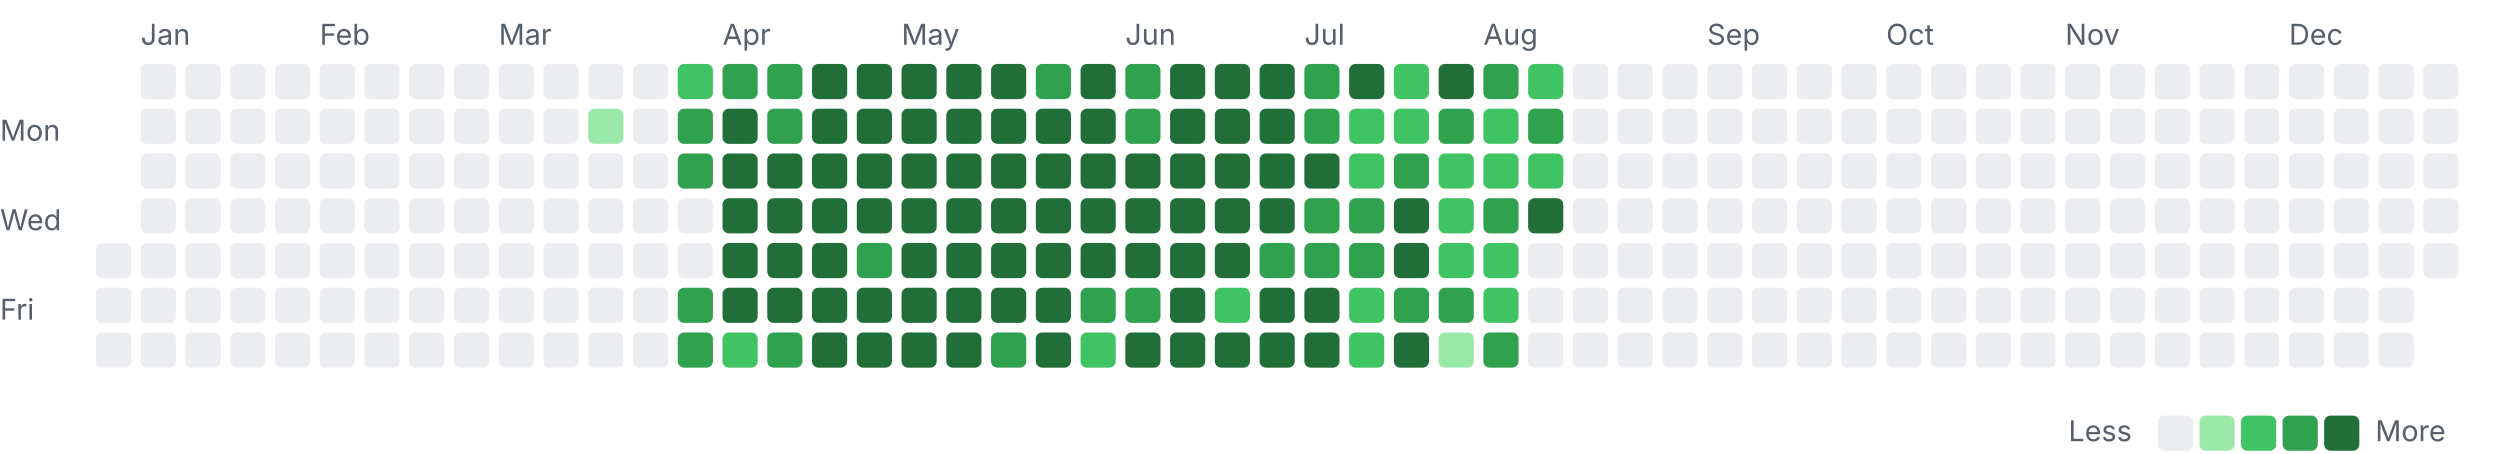
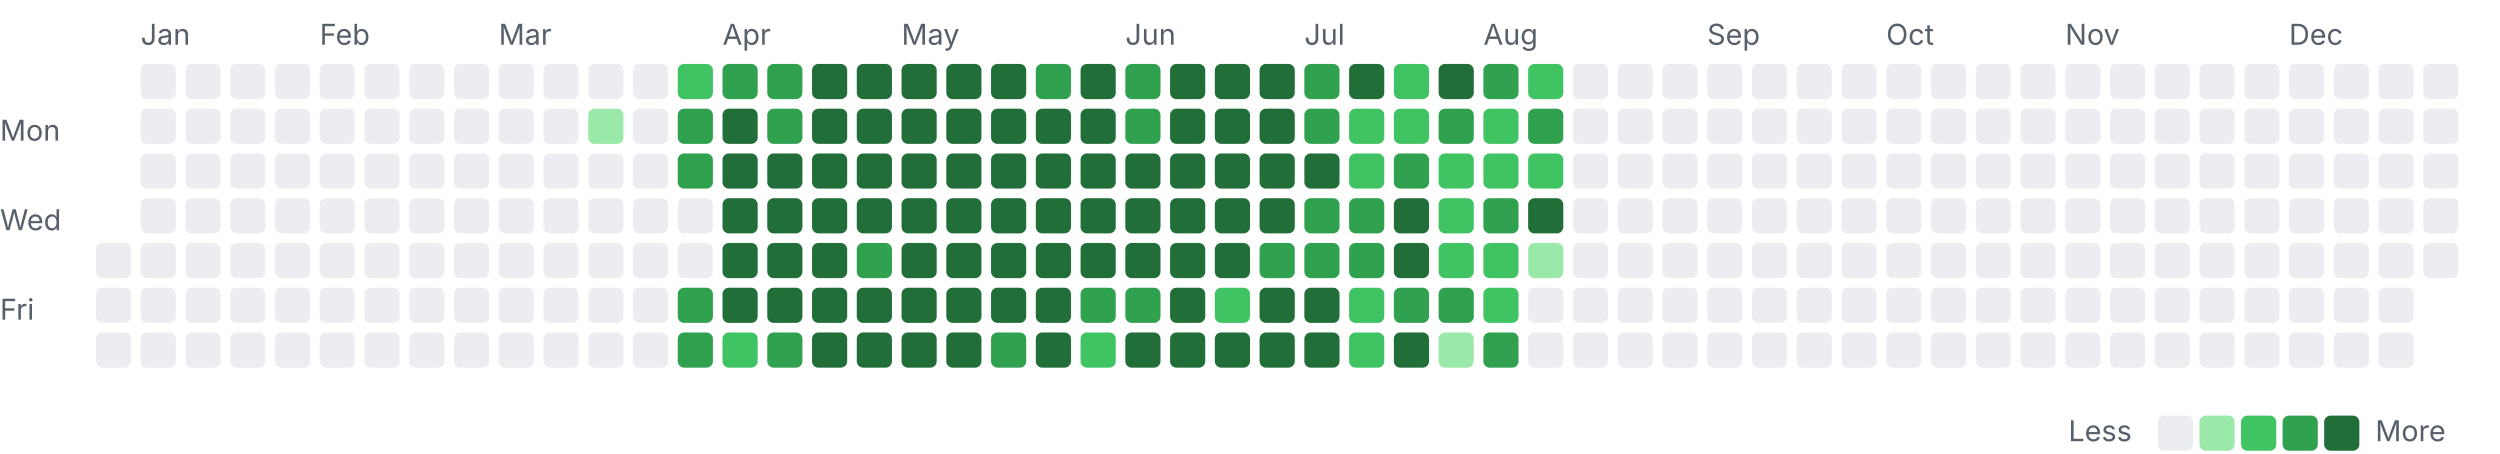
<svg xmlns="http://www.w3.org/2000/svg" width="782" height="142" viewBox="0 0 782 142">
  <style>.l0{fill:#ebedf0}.l1{fill:#9be9a8}.l2{fill:#40c463}.l3{fill:#30a14e}.l4{fill:#216e39} .lbl{fill:#57606a;font:9px -apple-system,Segoe UI,sans-serif}@media(prefers-color-scheme:dark){.l0{fill:#161b22}.l1{fill:#0e4429}.l2{fill:#006d32}.l3{fill:#26a641}.l4{fill:#39d353} .lbl{fill:#8b949e}}</style>
  <text class="lbl" x="44" y="14">Jan</text>
  <text class="lbl" x="100" y="14">Feb</text>
  <text class="lbl" x="156" y="14">Mar</text>
  <text class="lbl" x="226" y="14">Apr</text>
  <text class="lbl" x="282" y="14">May</text>
  <text class="lbl" x="352" y="14">Jun</text>
  <text class="lbl" x="408" y="14">Jul</text>
  <text class="lbl" x="464" y="14">Aug</text>
  <text class="lbl" x="534" y="14">Sep</text>
  <text class="lbl" x="590" y="14">Oct</text>
  <text class="lbl" x="646" y="14">Nov</text>
  <text class="lbl" x="716" y="14">Dec</text>
  <text class="lbl" x="0" y="44">Mon</text>
  <text class="lbl" x="0" y="72">Wed</text>
  <text class="lbl" x="0" y="100">Fri</text>
  <rect class="l0" x="30" y="76" width="11" height="11" rx="2" />
  <rect class="l0" x="30" y="90" width="11" height="11" rx="2" />
  <rect class="l0" x="30" y="104" width="11" height="11" rx="2" />
  <rect class="l0" x="44" y="20" width="11" height="11" rx="2" />
  <rect class="l0" x="44" y="34" width="11" height="11" rx="2" />
  <rect class="l0" x="44" y="48" width="11" height="11" rx="2" />
  <rect class="l0" x="44" y="62" width="11" height="11" rx="2" />
  <rect class="l0" x="44" y="76" width="11" height="11" rx="2" />
  <rect class="l0" x="44" y="90" width="11" height="11" rx="2" />
  <rect class="l0" x="44" y="104" width="11" height="11" rx="2" />
  <rect class="l0" x="58" y="20" width="11" height="11" rx="2" />
  <rect class="l0" x="58" y="34" width="11" height="11" rx="2" />
  <rect class="l0" x="58" y="48" width="11" height="11" rx="2" />
  <rect class="l0" x="58" y="62" width="11" height="11" rx="2" />
  <rect class="l0" x="58" y="76" width="11" height="11" rx="2" />
  <rect class="l0" x="58" y="90" width="11" height="11" rx="2" />
  <rect class="l0" x="58" y="104" width="11" height="11" rx="2" />
  <rect class="l0" x="72" y="20" width="11" height="11" rx="2" />
  <rect class="l0" x="72" y="34" width="11" height="11" rx="2" />
  <rect class="l0" x="72" y="48" width="11" height="11" rx="2" />
  <rect class="l0" x="72" y="62" width="11" height="11" rx="2" />
  <rect class="l0" x="72" y="76" width="11" height="11" rx="2" />
  <rect class="l0" x="72" y="90" width="11" height="11" rx="2" />
  <rect class="l0" x="72" y="104" width="11" height="11" rx="2" />
  <rect class="l0" x="86" y="20" width="11" height="11" rx="2" />
  <rect class="l0" x="86" y="34" width="11" height="11" rx="2" />
  <rect class="l0" x="86" y="48" width="11" height="11" rx="2" />
  <rect class="l0" x="86" y="62" width="11" height="11" rx="2" />
  <rect class="l0" x="86" y="76" width="11" height="11" rx="2" />
  <rect class="l0" x="86" y="90" width="11" height="11" rx="2" />
  <rect class="l0" x="86" y="104" width="11" height="11" rx="2" />
  <rect class="l0" x="100" y="20" width="11" height="11" rx="2" />
  <rect class="l0" x="100" y="34" width="11" height="11" rx="2" />
  <rect class="l0" x="100" y="48" width="11" height="11" rx="2" />
  <rect class="l0" x="100" y="62" width="11" height="11" rx="2" />
  <rect class="l0" x="100" y="76" width="11" height="11" rx="2" />
  <rect class="l0" x="100" y="90" width="11" height="11" rx="2" />
  <rect class="l0" x="100" y="104" width="11" height="11" rx="2" />
  <rect class="l0" x="114" y="20" width="11" height="11" rx="2" />
  <rect class="l0" x="114" y="34" width="11" height="11" rx="2" />
  <rect class="l0" x="114" y="48" width="11" height="11" rx="2" />
  <rect class="l0" x="114" y="62" width="11" height="11" rx="2" />
  <rect class="l0" x="114" y="76" width="11" height="11" rx="2" />
  <rect class="l0" x="114" y="90" width="11" height="11" rx="2" />
  <rect class="l0" x="114" y="104" width="11" height="11" rx="2" />
  <rect class="l0" x="128" y="20" width="11" height="11" rx="2" />
  <rect class="l0" x="128" y="34" width="11" height="11" rx="2" />
  <rect class="l0" x="128" y="48" width="11" height="11" rx="2" />
  <rect class="l0" x="128" y="62" width="11" height="11" rx="2" />
  <rect class="l0" x="128" y="76" width="11" height="11" rx="2" />
  <rect class="l0" x="128" y="90" width="11" height="11" rx="2" />
  <rect class="l0" x="128" y="104" width="11" height="11" rx="2" />
  <rect class="l0" x="142" y="20" width="11" height="11" rx="2" />
  <rect class="l0" x="142" y="34" width="11" height="11" rx="2" />
  <rect class="l0" x="142" y="48" width="11" height="11" rx="2" />
  <rect class="l0" x="142" y="62" width="11" height="11" rx="2" />
  <rect class="l0" x="142" y="76" width="11" height="11" rx="2" />
  <rect class="l0" x="142" y="90" width="11" height="11" rx="2" />
  <rect class="l0" x="142" y="104" width="11" height="11" rx="2" />
  <rect class="l0" x="156" y="20" width="11" height="11" rx="2" />
  <rect class="l0" x="156" y="34" width="11" height="11" rx="2" />
  <rect class="l0" x="156" y="48" width="11" height="11" rx="2" />
  <rect class="l0" x="156" y="62" width="11" height="11" rx="2" />
  <rect class="l0" x="156" y="76" width="11" height="11" rx="2" />
  <rect class="l0" x="156" y="90" width="11" height="11" rx="2" />
  <rect class="l0" x="156" y="104" width="11" height="11" rx="2" />
  <rect class="l0" x="170" y="20" width="11" height="11" rx="2" />
  <rect class="l0" x="170" y="34" width="11" height="11" rx="2" />
  <rect class="l0" x="170" y="48" width="11" height="11" rx="2" />
  <rect class="l0" x="170" y="62" width="11" height="11" rx="2" />
  <rect class="l0" x="170" y="76" width="11" height="11" rx="2" />
  <rect class="l0" x="170" y="90" width="11" height="11" rx="2" />
  <rect class="l0" x="170" y="104" width="11" height="11" rx="2" />
  <rect class="l0" x="184" y="20" width="11" height="11" rx="2" />
  <rect class="l1" x="184" y="34" width="11" height="11" rx="2" />
  <rect class="l0" x="184" y="48" width="11" height="11" rx="2" />
  <rect class="l0" x="184" y="62" width="11" height="11" rx="2" />
  <rect class="l0" x="184" y="76" width="11" height="11" rx="2" />
  <rect class="l0" x="184" y="90" width="11" height="11" rx="2" />
  <rect class="l0" x="184" y="104" width="11" height="11" rx="2" />
  <rect class="l0" x="198" y="20" width="11" height="11" rx="2" />
  <rect class="l0" x="198" y="34" width="11" height="11" rx="2" />
  <rect class="l0" x="198" y="48" width="11" height="11" rx="2" />
  <rect class="l0" x="198" y="62" width="11" height="11" rx="2" />
  <rect class="l0" x="198" y="76" width="11" height="11" rx="2" />
  <rect class="l0" x="198" y="90" width="11" height="11" rx="2" />
  <rect class="l0" x="198" y="104" width="11" height="11" rx="2" />
  <rect class="l2" x="212" y="20" width="11" height="11" rx="2" />
  <rect class="l3" x="212" y="34" width="11" height="11" rx="2" />
  <rect class="l3" x="212" y="48" width="11" height="11" rx="2" />
  <rect class="l0" x="212" y="62" width="11" height="11" rx="2" />
  <rect class="l0" x="212" y="76" width="11" height="11" rx="2" />
  <rect class="l3" x="212" y="90" width="11" height="11" rx="2" />
  <rect class="l3" x="212" y="104" width="11" height="11" rx="2" />
  <rect class="l3" x="226" y="20" width="11" height="11" rx="2" />
  <rect class="l4" x="226" y="34" width="11" height="11" rx="2" />
  <rect class="l4" x="226" y="48" width="11" height="11" rx="2" />
  <rect class="l4" x="226" y="62" width="11" height="11" rx="2" />
  <rect class="l4" x="226" y="76" width="11" height="11" rx="2" />
  <rect class="l4" x="226" y="90" width="11" height="11" rx="2" />
  <rect class="l2" x="226" y="104" width="11" height="11" rx="2" />
  <rect class="l3" x="240" y="20" width="11" height="11" rx="2" />
  <rect class="l3" x="240" y="34" width="11" height="11" rx="2" />
  <rect class="l4" x="240" y="48" width="11" height="11" rx="2" />
  <rect class="l4" x="240" y="62" width="11" height="11" rx="2" />
  <rect class="l4" x="240" y="76" width="11" height="11" rx="2" />
  <rect class="l4" x="240" y="90" width="11" height="11" rx="2" />
  <rect class="l3" x="240" y="104" width="11" height="11" rx="2" />
  <rect class="l4" x="254" y="20" width="11" height="11" rx="2" />
  <rect class="l4" x="254" y="34" width="11" height="11" rx="2" />
  <rect class="l4" x="254" y="48" width="11" height="11" rx="2" />
  <rect class="l4" x="254" y="62" width="11" height="11" rx="2" />
  <rect class="l4" x="254" y="76" width="11" height="11" rx="2" />
  <rect class="l4" x="254" y="90" width="11" height="11" rx="2" />
  <rect class="l4" x="254" y="104" width="11" height="11" rx="2" />
  <rect class="l4" x="268" y="20" width="11" height="11" rx="2" />
  <rect class="l4" x="268" y="34" width="11" height="11" rx="2" />
  <rect class="l4" x="268" y="48" width="11" height="11" rx="2" />
  <rect class="l4" x="268" y="62" width="11" height="11" rx="2" />
  <rect class="l3" x="268" y="76" width="11" height="11" rx="2" />
  <rect class="l4" x="268" y="90" width="11" height="11" rx="2" />
  <rect class="l4" x="268" y="104" width="11" height="11" rx="2" />
  <rect class="l4" x="282" y="20" width="11" height="11" rx="2" />
  <rect class="l4" x="282" y="34" width="11" height="11" rx="2" />
  <rect class="l4" x="282" y="48" width="11" height="11" rx="2" />
  <rect class="l4" x="282" y="62" width="11" height="11" rx="2" />
  <rect class="l4" x="282" y="76" width="11" height="11" rx="2" />
  <rect class="l4" x="282" y="90" width="11" height="11" rx="2" />
  <rect class="l4" x="282" y="104" width="11" height="11" rx="2" />
  <rect class="l4" x="296" y="20" width="11" height="11" rx="2" />
  <rect class="l4" x="296" y="34" width="11" height="11" rx="2" />
  <rect class="l4" x="296" y="48" width="11" height="11" rx="2" />
  <rect class="l4" x="296" y="62" width="11" height="11" rx="2" />
  <rect class="l4" x="296" y="76" width="11" height="11" rx="2" />
  <rect class="l4" x="296" y="90" width="11" height="11" rx="2" />
  <rect class="l4" x="296" y="104" width="11" height="11" rx="2" />
  <rect class="l4" x="310" y="20" width="11" height="11" rx="2" />
  <rect class="l4" x="310" y="34" width="11" height="11" rx="2" />
  <rect class="l4" x="310" y="48" width="11" height="11" rx="2" />
  <rect class="l4" x="310" y="62" width="11" height="11" rx="2" />
  <rect class="l4" x="310" y="76" width="11" height="11" rx="2" />
  <rect class="l4" x="310" y="90" width="11" height="11" rx="2" />
  <rect class="l3" x="310" y="104" width="11" height="11" rx="2" />
  <rect class="l3" x="324" y="20" width="11" height="11" rx="2" />
  <rect class="l4" x="324" y="34" width="11" height="11" rx="2" />
  <rect class="l4" x="324" y="48" width="11" height="11" rx="2" />
  <rect class="l4" x="324" y="62" width="11" height="11" rx="2" />
  <rect class="l4" x="324" y="76" width="11" height="11" rx="2" />
  <rect class="l4" x="324" y="90" width="11" height="11" rx="2" />
  <rect class="l4" x="324" y="104" width="11" height="11" rx="2" />
  <rect class="l4" x="338" y="20" width="11" height="11" rx="2" />
  <rect class="l4" x="338" y="34" width="11" height="11" rx="2" />
  <rect class="l4" x="338" y="48" width="11" height="11" rx="2" />
  <rect class="l4" x="338" y="62" width="11" height="11" rx="2" />
  <rect class="l4" x="338" y="76" width="11" height="11" rx="2" />
  <rect class="l3" x="338" y="90" width="11" height="11" rx="2" />
  <rect class="l2" x="338" y="104" width="11" height="11" rx="2" />
  <rect class="l3" x="352" y="20" width="11" height="11" rx="2" />
  <rect class="l3" x="352" y="34" width="11" height="11" rx="2" />
  <rect class="l4" x="352" y="48" width="11" height="11" rx="2" />
  <rect class="l4" x="352" y="62" width="11" height="11" rx="2" />
  <rect class="l4" x="352" y="76" width="11" height="11" rx="2" />
  <rect class="l3" x="352" y="90" width="11" height="11" rx="2" />
  <rect class="l4" x="352" y="104" width="11" height="11" rx="2" />
  <rect class="l4" x="366" y="20" width="11" height="11" rx="2" />
  <rect class="l4" x="366" y="34" width="11" height="11" rx="2" />
  <rect class="l4" x="366" y="48" width="11" height="11" rx="2" />
  <rect class="l4" x="366" y="62" width="11" height="11" rx="2" />
  <rect class="l4" x="366" y="76" width="11" height="11" rx="2" />
  <rect class="l4" x="366" y="90" width="11" height="11" rx="2" />
  <rect class="l4" x="366" y="104" width="11" height="11" rx="2" />
  <rect class="l4" x="380" y="20" width="11" height="11" rx="2" />
  <rect class="l4" x="380" y="34" width="11" height="11" rx="2" />
  <rect class="l4" x="380" y="48" width="11" height="11" rx="2" />
  <rect class="l4" x="380" y="62" width="11" height="11" rx="2" />
  <rect class="l4" x="380" y="76" width="11" height="11" rx="2" />
  <rect class="l2" x="380" y="90" width="11" height="11" rx="2" />
  <rect class="l4" x="380" y="104" width="11" height="11" rx="2" />
  <rect class="l4" x="394" y="20" width="11" height="11" rx="2" />
  <rect class="l4" x="394" y="34" width="11" height="11" rx="2" />
  <rect class="l4" x="394" y="48" width="11" height="11" rx="2" />
  <rect class="l4" x="394" y="62" width="11" height="11" rx="2" />
  <rect class="l3" x="394" y="76" width="11" height="11" rx="2" />
  <rect class="l4" x="394" y="90" width="11" height="11" rx="2" />
  <rect class="l4" x="394" y="104" width="11" height="11" rx="2" />
  <rect class="l3" x="408" y="20" width="11" height="11" rx="2" />
  <rect class="l3" x="408" y="34" width="11" height="11" rx="2" />
  <rect class="l4" x="408" y="48" width="11" height="11" rx="2" />
  <rect class="l3" x="408" y="62" width="11" height="11" rx="2" />
  <rect class="l3" x="408" y="76" width="11" height="11" rx="2" />
  <rect class="l4" x="408" y="90" width="11" height="11" rx="2" />
  <rect class="l4" x="408" y="104" width="11" height="11" rx="2" />
  <rect class="l4" x="422" y="20" width="11" height="11" rx="2" />
  <rect class="l2" x="422" y="34" width="11" height="11" rx="2" />
  <rect class="l2" x="422" y="48" width="11" height="11" rx="2" />
  <rect class="l3" x="422" y="62" width="11" height="11" rx="2" />
  <rect class="l3" x="422" y="76" width="11" height="11" rx="2" />
  <rect class="l2" x="422" y="90" width="11" height="11" rx="2" />
  <rect class="l2" x="422" y="104" width="11" height="11" rx="2" />
  <rect class="l2" x="436" y="20" width="11" height="11" rx="2" />
  <rect class="l2" x="436" y="34" width="11" height="11" rx="2" />
  <rect class="l3" x="436" y="48" width="11" height="11" rx="2" />
  <rect class="l4" x="436" y="62" width="11" height="11" rx="2" />
  <rect class="l4" x="436" y="76" width="11" height="11" rx="2" />
  <rect class="l3" x="436" y="90" width="11" height="11" rx="2" />
  <rect class="l4" x="436" y="104" width="11" height="11" rx="2" />
  <rect class="l4" x="450" y="20" width="11" height="11" rx="2" />
  <rect class="l3" x="450" y="34" width="11" height="11" rx="2" />
  <rect class="l2" x="450" y="48" width="11" height="11" rx="2" />
  <rect class="l2" x="450" y="62" width="11" height="11" rx="2" />
  <rect class="l2" x="450" y="76" width="11" height="11" rx="2" />
  <rect class="l3" x="450" y="90" width="11" height="11" rx="2" />
  <rect class="l1" x="450" y="104" width="11" height="11" rx="2" />
  <rect class="l3" x="464" y="20" width="11" height="11" rx="2" />
  <rect class="l2" x="464" y="34" width="11" height="11" rx="2" />
  <rect class="l2" x="464" y="48" width="11" height="11" rx="2" />
  <rect class="l3" x="464" y="62" width="11" height="11" rx="2" />
  <rect class="l2" x="464" y="76" width="11" height="11" rx="2" />
  <rect class="l2" x="464" y="90" width="11" height="11" rx="2" />
  <rect class="l3" x="464" y="104" width="11" height="11" rx="2" />
  <rect class="l2" x="478" y="20" width="11" height="11" rx="2" />
  <rect class="l3" x="478" y="34" width="11" height="11" rx="2" />
  <rect class="l2" x="478" y="48" width="11" height="11" rx="2" />
  <rect class="l4" x="478" y="62" width="11" height="11" rx="2" />
-   <rect class="l0" x="478" y="76" width="11" height="11" rx="2" />
+   <rect class="l1" x="478" y="76" width="11" height="11" rx="2" />
  <rect class="l0" x="478" y="90" width="11" height="11" rx="2" />
  <rect class="l0" x="478" y="104" width="11" height="11" rx="2" />
  <rect class="l0" x="492" y="20" width="11" height="11" rx="2" />
  <rect class="l0" x="492" y="34" width="11" height="11" rx="2" />
  <rect class="l0" x="492" y="48" width="11" height="11" rx="2" />
  <rect class="l0" x="492" y="62" width="11" height="11" rx="2" />
  <rect class="l0" x="492" y="76" width="11" height="11" rx="2" />
  <rect class="l0" x="492" y="90" width="11" height="11" rx="2" />
  <rect class="l0" x="492" y="104" width="11" height="11" rx="2" />
  <rect class="l0" x="506" y="20" width="11" height="11" rx="2" />
  <rect class="l0" x="506" y="34" width="11" height="11" rx="2" />
  <rect class="l0" x="506" y="48" width="11" height="11" rx="2" />
  <rect class="l0" x="506" y="62" width="11" height="11" rx="2" />
  <rect class="l0" x="506" y="76" width="11" height="11" rx="2" />
  <rect class="l0" x="506" y="90" width="11" height="11" rx="2" />
  <rect class="l0" x="506" y="104" width="11" height="11" rx="2" />
  <rect class="l0" x="520" y="20" width="11" height="11" rx="2" />
  <rect class="l0" x="520" y="34" width="11" height="11" rx="2" />
  <rect class="l0" x="520" y="48" width="11" height="11" rx="2" />
  <rect class="l0" x="520" y="62" width="11" height="11" rx="2" />
  <rect class="l0" x="520" y="76" width="11" height="11" rx="2" />
  <rect class="l0" x="520" y="90" width="11" height="11" rx="2" />
  <rect class="l0" x="520" y="104" width="11" height="11" rx="2" />
  <rect class="l0" x="534" y="20" width="11" height="11" rx="2" />
  <rect class="l0" x="534" y="34" width="11" height="11" rx="2" />
  <rect class="l0" x="534" y="48" width="11" height="11" rx="2" />
  <rect class="l0" x="534" y="62" width="11" height="11" rx="2" />
  <rect class="l0" x="534" y="76" width="11" height="11" rx="2" />
  <rect class="l0" x="534" y="90" width="11" height="11" rx="2" />
  <rect class="l0" x="534" y="104" width="11" height="11" rx="2" />
  <rect class="l0" x="548" y="20" width="11" height="11" rx="2" />
  <rect class="l0" x="548" y="34" width="11" height="11" rx="2" />
  <rect class="l0" x="548" y="48" width="11" height="11" rx="2" />
  <rect class="l0" x="548" y="62" width="11" height="11" rx="2" />
  <rect class="l0" x="548" y="76" width="11" height="11" rx="2" />
  <rect class="l0" x="548" y="90" width="11" height="11" rx="2" />
  <rect class="l0" x="548" y="104" width="11" height="11" rx="2" />
  <rect class="l0" x="562" y="20" width="11" height="11" rx="2" />
  <rect class="l0" x="562" y="34" width="11" height="11" rx="2" />
  <rect class="l0" x="562" y="48" width="11" height="11" rx="2" />
  <rect class="l0" x="562" y="62" width="11" height="11" rx="2" />
  <rect class="l0" x="562" y="76" width="11" height="11" rx="2" />
  <rect class="l0" x="562" y="90" width="11" height="11" rx="2" />
  <rect class="l0" x="562" y="104" width="11" height="11" rx="2" />
  <rect class="l0" x="576" y="20" width="11" height="11" rx="2" />
  <rect class="l0" x="576" y="34" width="11" height="11" rx="2" />
  <rect class="l0" x="576" y="48" width="11" height="11" rx="2" />
  <rect class="l0" x="576" y="62" width="11" height="11" rx="2" />
  <rect class="l0" x="576" y="76" width="11" height="11" rx="2" />
  <rect class="l0" x="576" y="90" width="11" height="11" rx="2" />
  <rect class="l0" x="576" y="104" width="11" height="11" rx="2" />
  <rect class="l0" x="590" y="20" width="11" height="11" rx="2" />
  <rect class="l0" x="590" y="34" width="11" height="11" rx="2" />
  <rect class="l0" x="590" y="48" width="11" height="11" rx="2" />
  <rect class="l0" x="590" y="62" width="11" height="11" rx="2" />
  <rect class="l0" x="590" y="76" width="11" height="11" rx="2" />
  <rect class="l0" x="590" y="90" width="11" height="11" rx="2" />
  <rect class="l0" x="590" y="104" width="11" height="11" rx="2" />
  <rect class="l0" x="604" y="20" width="11" height="11" rx="2" />
  <rect class="l0" x="604" y="34" width="11" height="11" rx="2" />
  <rect class="l0" x="604" y="48" width="11" height="11" rx="2" />
  <rect class="l0" x="604" y="62" width="11" height="11" rx="2" />
  <rect class="l0" x="604" y="76" width="11" height="11" rx="2" />
  <rect class="l0" x="604" y="90" width="11" height="11" rx="2" />
  <rect class="l0" x="604" y="104" width="11" height="11" rx="2" />
  <rect class="l0" x="618" y="20" width="11" height="11" rx="2" />
  <rect class="l0" x="618" y="34" width="11" height="11" rx="2" />
  <rect class="l0" x="618" y="48" width="11" height="11" rx="2" />
  <rect class="l0" x="618" y="62" width="11" height="11" rx="2" />
  <rect class="l0" x="618" y="76" width="11" height="11" rx="2" />
  <rect class="l0" x="618" y="90" width="11" height="11" rx="2" />
  <rect class="l0" x="618" y="104" width="11" height="11" rx="2" />
  <rect class="l0" x="632" y="20" width="11" height="11" rx="2" />
  <rect class="l0" x="632" y="34" width="11" height="11" rx="2" />
  <rect class="l0" x="632" y="48" width="11" height="11" rx="2" />
  <rect class="l0" x="632" y="62" width="11" height="11" rx="2" />
  <rect class="l0" x="632" y="76" width="11" height="11" rx="2" />
  <rect class="l0" x="632" y="90" width="11" height="11" rx="2" />
  <rect class="l0" x="632" y="104" width="11" height="11" rx="2" />
  <rect class="l0" x="646" y="20" width="11" height="11" rx="2" />
  <rect class="l0" x="646" y="34" width="11" height="11" rx="2" />
  <rect class="l0" x="646" y="48" width="11" height="11" rx="2" />
  <rect class="l0" x="646" y="62" width="11" height="11" rx="2" />
  <rect class="l0" x="646" y="76" width="11" height="11" rx="2" />
  <rect class="l0" x="646" y="90" width="11" height="11" rx="2" />
  <rect class="l0" x="646" y="104" width="11" height="11" rx="2" />
  <rect class="l0" x="660" y="20" width="11" height="11" rx="2" />
  <rect class="l0" x="660" y="34" width="11" height="11" rx="2" />
  <rect class="l0" x="660" y="48" width="11" height="11" rx="2" />
  <rect class="l0" x="660" y="62" width="11" height="11" rx="2" />
  <rect class="l0" x="660" y="76" width="11" height="11" rx="2" />
  <rect class="l0" x="660" y="90" width="11" height="11" rx="2" />
  <rect class="l0" x="660" y="104" width="11" height="11" rx="2" />
  <rect class="l0" x="674" y="20" width="11" height="11" rx="2" />
  <rect class="l0" x="674" y="34" width="11" height="11" rx="2" />
  <rect class="l0" x="674" y="48" width="11" height="11" rx="2" />
  <rect class="l0" x="674" y="62" width="11" height="11" rx="2" />
  <rect class="l0" x="674" y="76" width="11" height="11" rx="2" />
  <rect class="l0" x="674" y="90" width="11" height="11" rx="2" />
  <rect class="l0" x="674" y="104" width="11" height="11" rx="2" />
  <rect class="l0" x="688" y="20" width="11" height="11" rx="2" />
  <rect class="l0" x="688" y="34" width="11" height="11" rx="2" />
  <rect class="l0" x="688" y="48" width="11" height="11" rx="2" />
  <rect class="l0" x="688" y="62" width="11" height="11" rx="2" />
  <rect class="l0" x="688" y="76" width="11" height="11" rx="2" />
  <rect class="l0" x="688" y="90" width="11" height="11" rx="2" />
  <rect class="l0" x="688" y="104" width="11" height="11" rx="2" />
  <rect class="l0" x="702" y="20" width="11" height="11" rx="2" />
  <rect class="l0" x="702" y="34" width="11" height="11" rx="2" />
  <rect class="l0" x="702" y="48" width="11" height="11" rx="2" />
  <rect class="l0" x="702" y="62" width="11" height="11" rx="2" />
  <rect class="l0" x="702" y="76" width="11" height="11" rx="2" />
  <rect class="l0" x="702" y="90" width="11" height="11" rx="2" />
  <rect class="l0" x="702" y="104" width="11" height="11" rx="2" />
  <rect class="l0" x="716" y="20" width="11" height="11" rx="2" />
  <rect class="l0" x="716" y="34" width="11" height="11" rx="2" />
  <rect class="l0" x="716" y="48" width="11" height="11" rx="2" />
  <rect class="l0" x="716" y="62" width="11" height="11" rx="2" />
  <rect class="l0" x="716" y="76" width="11" height="11" rx="2" />
  <rect class="l0" x="716" y="90" width="11" height="11" rx="2" />
  <rect class="l0" x="716" y="104" width="11" height="11" rx="2" />
  <rect class="l0" x="730" y="20" width="11" height="11" rx="2" />
  <rect class="l0" x="730" y="34" width="11" height="11" rx="2" />
  <rect class="l0" x="730" y="48" width="11" height="11" rx="2" />
  <rect class="l0" x="730" y="62" width="11" height="11" rx="2" />
  <rect class="l0" x="730" y="76" width="11" height="11" rx="2" />
  <rect class="l0" x="730" y="90" width="11" height="11" rx="2" />
  <rect class="l0" x="730" y="104" width="11" height="11" rx="2" />
  <rect class="l0" x="744" y="20" width="11" height="11" rx="2" />
  <rect class="l0" x="744" y="34" width="11" height="11" rx="2" />
  <rect class="l0" x="744" y="48" width="11" height="11" rx="2" />
  <rect class="l0" x="744" y="62" width="11" height="11" rx="2" />
  <rect class="l0" x="744" y="76" width="11" height="11" rx="2" />
  <rect class="l0" x="744" y="90" width="11" height="11" rx="2" />
  <rect class="l0" x="744" y="104" width="11" height="11" rx="2" />
  <rect class="l0" x="758" y="20" width="11" height="11" rx="2" />
  <rect class="l0" x="758" y="34" width="11" height="11" rx="2" />
  <rect class="l0" x="758" y="48" width="11" height="11" rx="2" />
  <rect class="l0" x="758" y="62" width="11" height="11" rx="2" />
  <rect class="l0" x="758" y="76" width="11" height="11" rx="2" />
  <text class="lbl" x="647" y="138">Less</text>
  <rect class="l0" x="675" y="130" width="11" height="11" rx="2" />
  <rect class="l1" x="688" y="130" width="11" height="11" rx="2" />
  <rect class="l2" x="701" y="130" width="11" height="11" rx="2" />
  <rect class="l3" x="714" y="130" width="11" height="11" rx="2" />
  <rect class="l4" x="727" y="130" width="11" height="11" rx="2" />
  <text class="lbl" x="743" y="138">More</text>
</svg>
